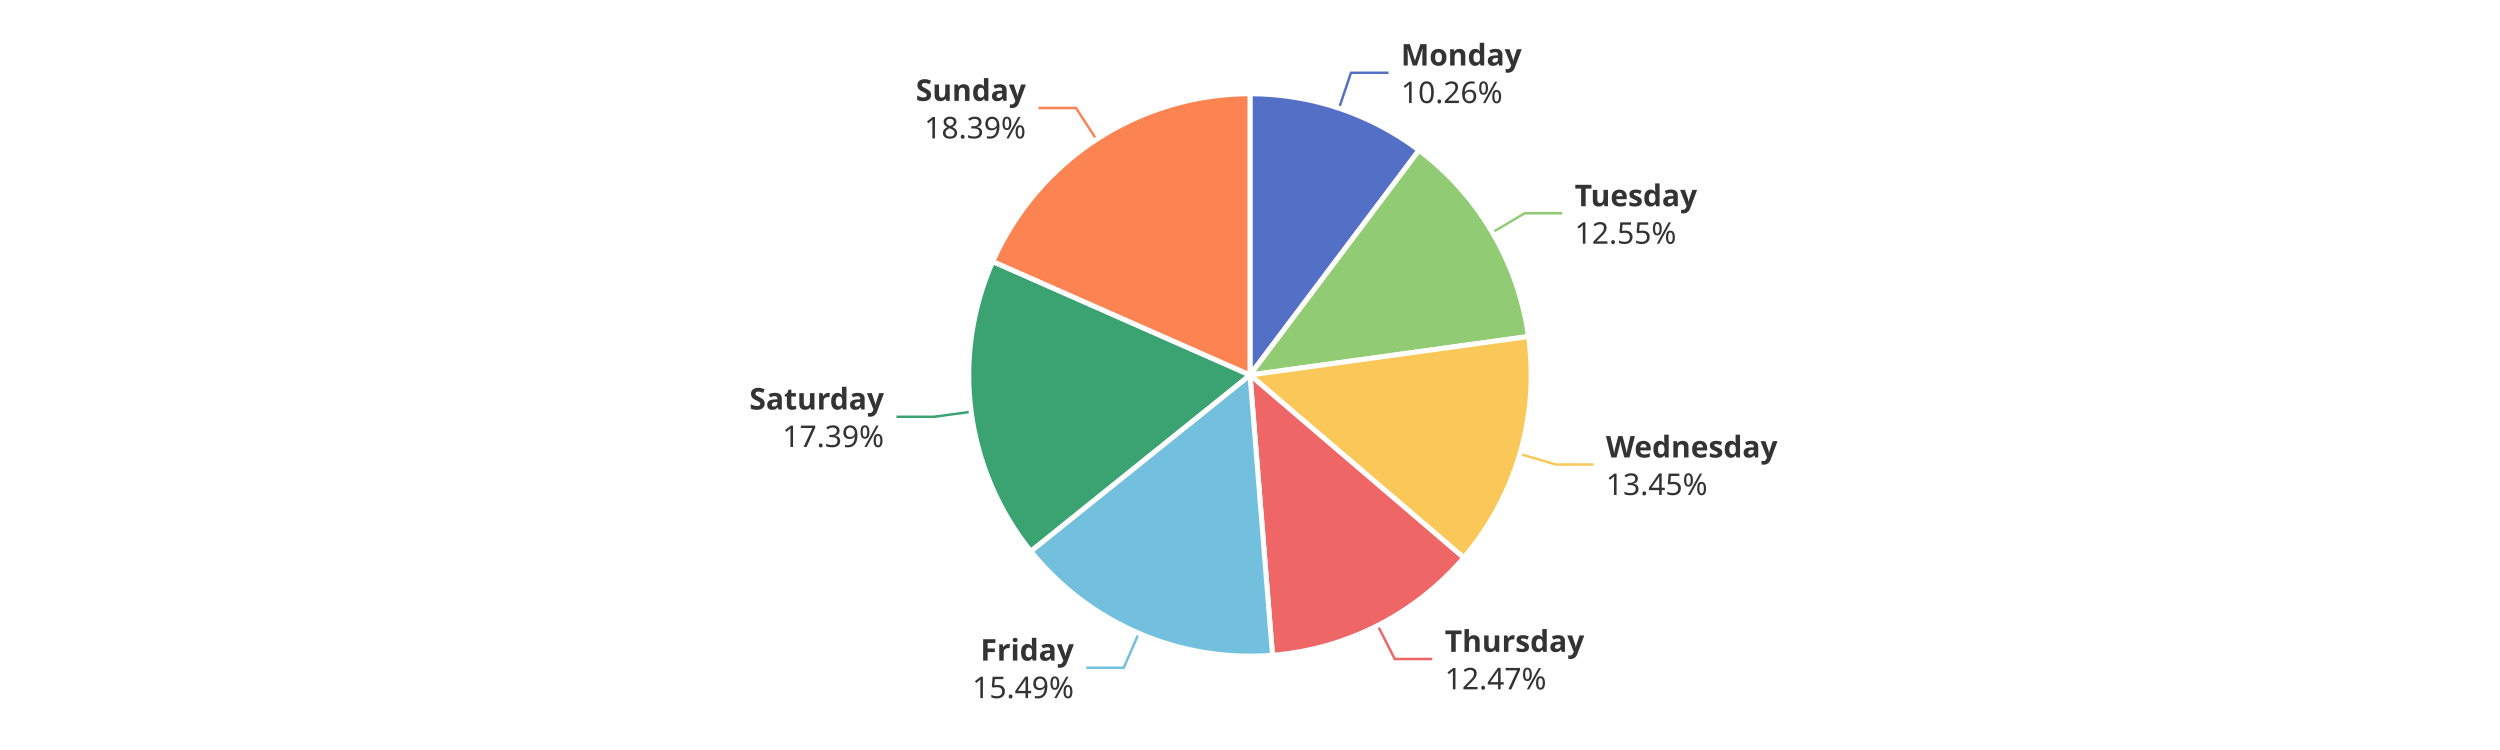
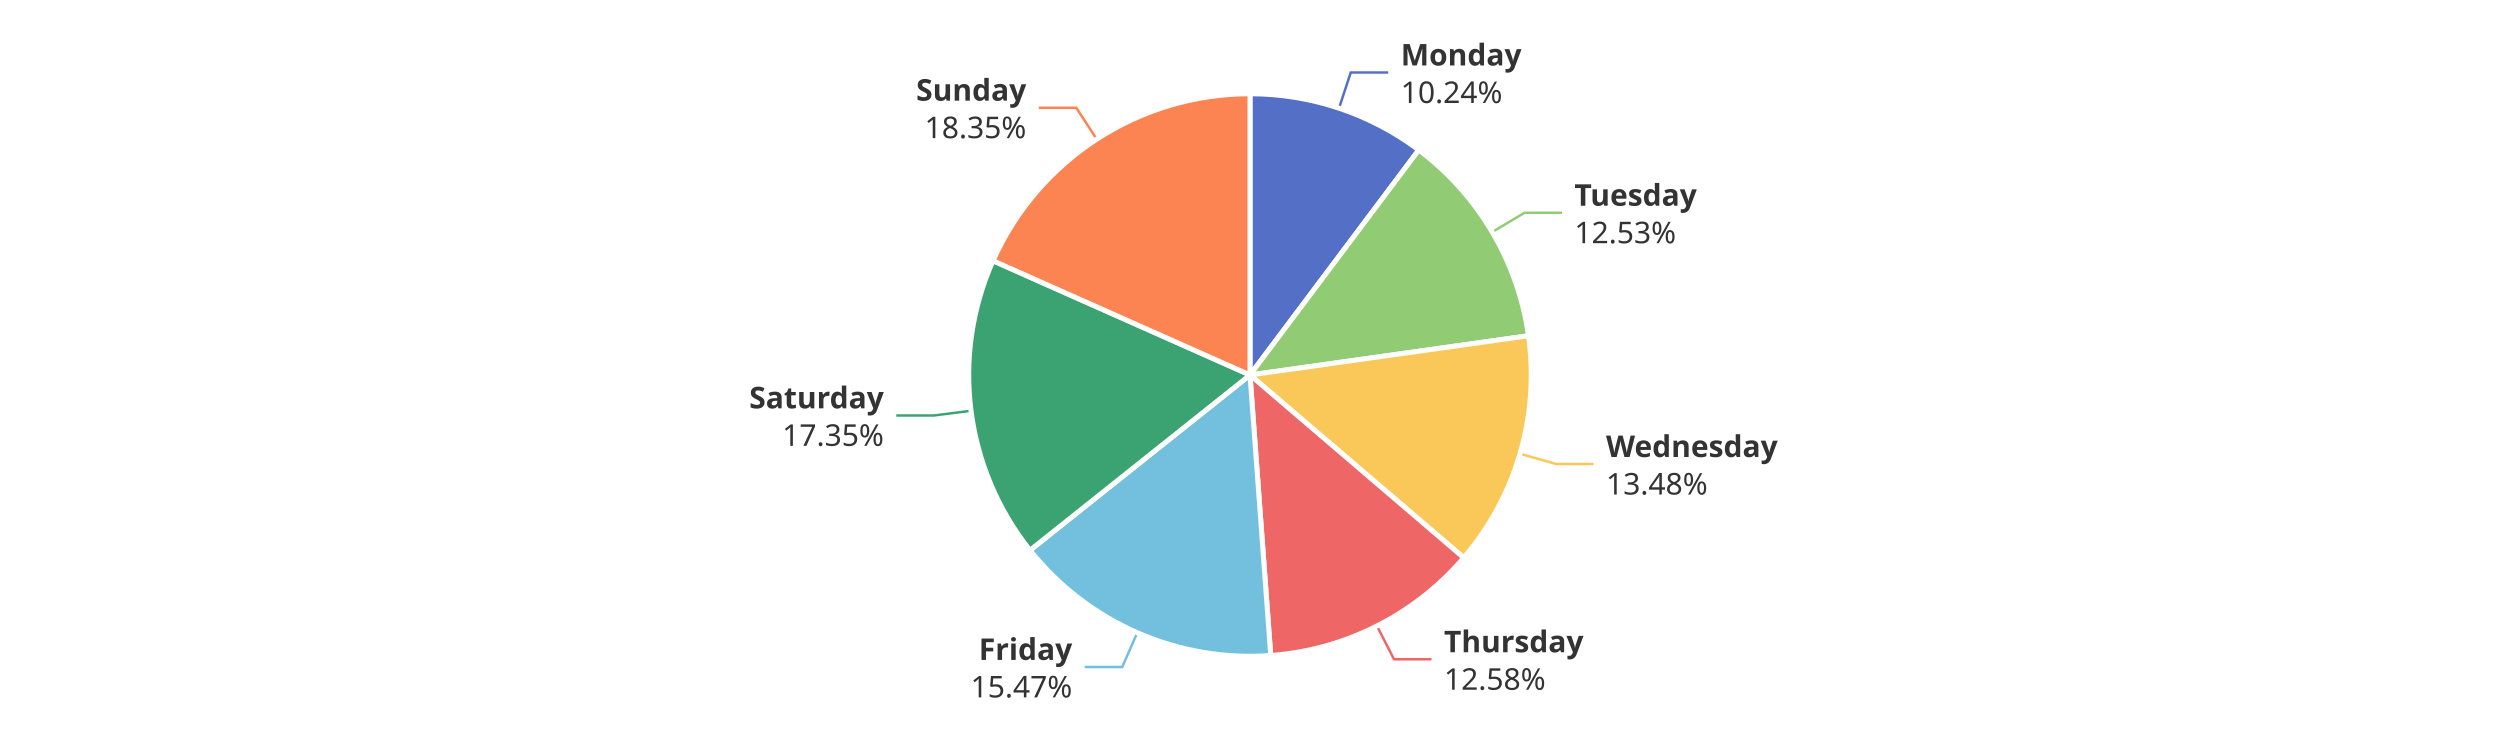
<svg xmlns="http://www.w3.org/2000/svg" width="1000" height="300" version="1.1" baseProfile="full" viewBox="0 0 1000 300">
  <rect width="1000" height="300" x="0" y="0" id="0" fill="#ffffff" />
-   <polyline points="535.6 43.3 540.4 29.1 555.4 29.1" fill="none" stroke="#5470c6" />
-   <polyline points="597 92.9 609.9 85.3 624.9 85.3" fill="none" stroke="#91cc75" />
-   <polyline points="608 181.6 622.4 185.8 637.4 185.8" fill="none" stroke="#fac858" />
-   <polyline points="551.1 250.2 557.9 263.6 572.9 263.6" fill="none" stroke="#ee6666" />
-   <polyline points="455.5 253.3 449.5 267.1 434.5 267.1" fill="none" stroke="#73c0de" />
-   <polyline points="388.5 164.7 373.6 166.7 358.6 166.7" fill="none" stroke="#3ba272" />
-   <polyline points="438.6 55.8 430.4 43.2 415.4 43.2" fill="none" stroke="#fc8452" />
-   <path d="M500 37.5A112.5 112.5 0 0 1 567.6 60.1L500 150Z" fill="#5470c6" stroke="#fff" stroke-width="2" stroke-linejoin="round" />
-   <path d="M567.6 60.1A112.5 112.5 0 0 1 611.4 134.6L500 150Z" fill="#91cc75" stroke="#fff" stroke-width="2" stroke-linejoin="round" />
-   <path d="M611.4 134.6A112.5 112.5 0 0 1 585.5 223.1L500 150Z" fill="#fac858" stroke="#fff" stroke-width="2" stroke-linejoin="round" />
-   <path d="M585.5 223.1A112.5 112.5 0 0 1 509 262.1L500 150Z" fill="#ee6666" stroke="#fff" stroke-width="2" stroke-linejoin="round" />
-   <path d="M509 262.1A112.5 112.5 0 0 1 412.3 220.5L500 150Z" fill="#73c0de" stroke="#fff" stroke-width="2" stroke-linejoin="round" />
-   <path d="M412.3 220.5A112.5 112.5 0 0 1 397.1 104.6L500 150Z" fill="#3ba272" stroke="#fff" stroke-width="2" stroke-linejoin="round" />
-   <path d="M397.1 104.6A112.5 112.5 0 0 1 500 37.5L500 150Z" fill="#fc8452" stroke="#fff" stroke-width="2" stroke-linejoin="round" />
-   <path d="M0 -15l42.8 0l0 30l-42.8 0Z" transform="translate(560.3888 29.0662)" fill="none" />
-   <text dominant-baseline="central" text-anchor="start" style="font-size:12px;font-family:sans-serif;font-weight:bold;" y="-7.5" transform="translate(560.3888 29.0662)" fill="#333" stroke="rgb(255,255,255)" stroke-width="2" paint-order="stroke" stroke-miterlimit="2">Monday</text>
-   <text dominant-baseline="central" text-anchor="start" style="font-size:12px;font-family:sans-serif;" y="7.5" transform="translate(560.3888 29.0662)" fill="#333" stroke="rgb(255,255,255)" stroke-width="2" paint-order="stroke" stroke-miterlimit="2">10.26%</text>
-   <path d="M0 -15l46.2 0l0 30l-46.2 0Z" transform="translate(629.8871 85.3387)" fill="none" />
-   <text dominant-baseline="central" text-anchor="start" style="font-size:12px;font-family:sans-serif;font-weight:bold;" y="-7.5" transform="translate(629.8871 85.3387)" fill="#333" stroke="rgb(255,255,255)" stroke-width="2" paint-order="stroke" stroke-miterlimit="2">Tuesday</text>
-   <text dominant-baseline="central" text-anchor="start" style="font-size:12px;font-family:sans-serif;" y="7.5" transform="translate(629.8871 85.3387)" fill="#333" stroke="rgb(255,255,255)" stroke-width="2" paint-order="stroke" stroke-miterlimit="2">12.55%</text>
-   <path d="M0 -15l63.6 0l0 30l-63.6 0Z" transform="translate(642.3589 185.8405)" fill="none" />
-   <text dominant-baseline="central" text-anchor="start" style="font-size:12px;font-family:sans-serif;font-weight:bold;" y="-7.5" transform="translate(642.3589 185.8405)" fill="#333" stroke="rgb(255,255,255)" stroke-width="2" paint-order="stroke" stroke-miterlimit="2">Wednesday</text>
-   <text dominant-baseline="central" text-anchor="start" style="font-size:12px;font-family:sans-serif;" y="7.5" transform="translate(642.3589 185.8405)" fill="#333" stroke="rgb(255,255,255)" stroke-width="2" paint-order="stroke" stroke-miterlimit="2">13.45%</text>
-   <path d="M0 -15l50.2 0l0 30l-50.2 0Z" transform="translate(577.9195 263.5851)" fill="none" />
-   <text dominant-baseline="central" text-anchor="start" style="font-size:12px;font-family:sans-serif;font-weight:bold;" y="-7.5" transform="translate(577.9195 263.5851)" fill="#333" stroke="rgb(255,255,255)" stroke-width="2" paint-order="stroke" stroke-miterlimit="2">Thursday</text>
-   <text dominant-baseline="central" text-anchor="start" style="font-size:12px;font-family:sans-serif;" y="7.5" transform="translate(577.9195 263.5851)" fill="#333" stroke="rgb(255,255,255)" stroke-width="2" paint-order="stroke" stroke-miterlimit="2">12.47%</text>
-   <path d="M-40.9 -15l40.9 0l0 30l-40.9 0Z" transform="translate(429.5475 267.0931)" fill="none" />
-   <text dominant-baseline="central" text-anchor="end" style="font-size:12px;font-family:sans-serif;font-weight:bold;" y="-7.5" transform="translate(429.5475 267.0931)" fill="#333" stroke="rgb(255,255,255)" stroke-width="2" paint-order="stroke" stroke-miterlimit="2">Friday</text>
-   <text dominant-baseline="central" text-anchor="end" style="font-size:12px;font-family:sans-serif;" y="7.5" transform="translate(429.5475 267.0931)" fill="#333" stroke="rgb(255,255,255)" stroke-width="2" paint-order="stroke" stroke-miterlimit="2">15.49%</text>
-   <path d="M-48.2 -15l48.2 0l0 30l-48.2 0Z" transform="translate(353.5925 166.6553)" fill="none" />
-   <text dominant-baseline="central" text-anchor="end" style="font-size:12px;font-family:sans-serif;font-weight:bold;" y="-7.5" transform="translate(353.5925 166.6553)" fill="#333" stroke="rgb(255,255,255)" stroke-width="2" paint-order="stroke" stroke-miterlimit="2">Saturday</text>
-   <text dominant-baseline="central" text-anchor="end" style="font-size:12px;font-family:sans-serif;" y="7.5" transform="translate(353.5925 166.6553)" fill="#333" stroke="rgb(255,255,255)" stroke-width="2" paint-order="stroke" stroke-miterlimit="2">17.39%</text>
-   <path d="M-40.9 -15l40.9 0l0 30l-40.9 0Z" transform="translate(410.3683 43.1933)" fill="none" />
-   <text dominant-baseline="central" text-anchor="end" style="font-size:12px;font-family:sans-serif;font-weight:bold;" y="-7.5" transform="translate(410.3683 43.1933)" fill="#333" stroke="rgb(255,255,255)" stroke-width="2" paint-order="stroke" stroke-miterlimit="2">Sunday</text>
-   <text dominant-baseline="central" text-anchor="end" style="font-size:12px;font-family:sans-serif;" y="7.5" transform="translate(410.3683 43.1933)" fill="#333" stroke="rgb(255,255,255)" stroke-width="2" paint-order="stroke" stroke-miterlimit="2">18.39%</text>
+   <polyline points="535.6 43.3 540.3 29 555.3 29" fill="none" stroke="#5470c6" />
+   <polyline points="596.9 92.8 609.8 85.1 624.8 85.1" fill="none" stroke="#91cc75" />
+   <polyline points="608 181.5 622.4 185.6 637.4 185.6" fill="none" stroke="#fac858" />
+   <polyline points="550.8 250.4 557.6 263.7 572.6 263.7" fill="none" stroke="#ee6666" />
+   <polyline points="454.9 253.1 448.9 266.8 433.9 266.8" fill="none" stroke="#73c0de" />
+   <polyline points="388.4 164.3 373.5 166.2 358.5 166.2" fill="none" stroke="#3ba272" />
+   <polyline points="438.7 55.7 430.5 43.1 415.5 43.1" fill="none" stroke="#fc8452" />
+   <path d="M500 37.5A112.5 112.5 0 0 1 567.5 60L500 150Z" fill="#5470c6" stroke="#fff" stroke-width="2" stroke-linejoin="round" />
+   <path d="M567.5 60A112.5 112.5 0 0 1 611.4 134.3L500 150Z" fill="#91cc75" stroke="#fff" stroke-width="2" stroke-linejoin="round" />
+   <path d="M611.4 134.3A112.5 112.5 0 0 1 585.5 223.1L500 150Z" fill="#fac858" stroke="#fff" stroke-width="2" stroke-linejoin="round" />
+   <path d="M585.5 223.1A112.5 112.5 0 0 1 508.3 262.2L500 150Z" fill="#ee6666" stroke="#fff" stroke-width="2" stroke-linejoin="round" />
+   <path d="M508.3 262.2A112.5 112.5 0 0 1 412 220.1L500 150Z" fill="#73c0de" stroke="#fff" stroke-width="2" stroke-linejoin="round" />
+   <path d="M412 220.1A112.5 112.5 0 0 1 397.2 104.3L500 150Z" fill="#3ba272" stroke="#fff" stroke-width="2" stroke-linejoin="round" />
+   <path d="M397.2 104.3A112.5 112.5 0 0 1 500 37.5L500 150Z" fill="#fc8452" stroke="#fff" stroke-width="2" stroke-linejoin="round" />
+   <path d="M0 -15l42.8 0l0 30l-42.8 0Z" transform="translate(560.3128 29.0408)" fill="none" />
+   <text dominant-baseline="central" text-anchor="start" style="font-size:12px;font-family:sans-serif;font-weight:bold;" y="-7.5" transform="translate(560.3128 29.0408)" fill="#333" stroke="rgb(255,255,255)" stroke-width="2" paint-order="stroke" stroke-miterlimit="2">Monday</text>
+   <text dominant-baseline="central" text-anchor="start" style="font-size:12px;font-family:sans-serif;" y="7.5" transform="translate(560.3128 29.0408)" fill="#333" stroke="rgb(255,255,255)" stroke-width="2" paint-order="stroke" stroke-miterlimit="2">10.24%</text>
+   <path d="M0 -15l46.2 0l0 30l-46.2 0Z" transform="translate(629.765 85.1317)" fill="none" />
+   <text dominant-baseline="central" text-anchor="start" style="font-size:12px;font-family:sans-serif;font-weight:bold;" y="-7.5" transform="translate(629.765 85.1317)" fill="#333" stroke="rgb(255,255,255)" stroke-width="2" paint-order="stroke" stroke-miterlimit="2">Tuesday</text>
+   <text dominant-baseline="central" text-anchor="start" style="font-size:12px;font-family:sans-serif;" y="7.5" transform="translate(629.765 85.1317)" fill="#333" stroke="rgb(255,255,255)" stroke-width="2" paint-order="stroke" stroke-miterlimit="2">12.53%</text>
+   <path d="M0 -15l63.6 0l0 30l-63.6 0Z" transform="translate(642.4151 185.6483)" fill="none" />
+   <text dominant-baseline="central" text-anchor="start" style="font-size:12px;font-family:sans-serif;font-weight:bold;" y="-7.5" transform="translate(642.4151 185.6483)" fill="#333" stroke="rgb(255,255,255)" stroke-width="2" paint-order="stroke" stroke-miterlimit="2">Wednesday</text>
+   <text dominant-baseline="central" text-anchor="start" style="font-size:12px;font-family:sans-serif;" y="7.5" transform="translate(642.4151 185.6483)" fill="#333" stroke="rgb(255,255,255)" stroke-width="2" paint-order="stroke" stroke-miterlimit="2">13.48%</text>
+   <path d="M0 -15l50.2 0l0 30l-50.2 0Z" transform="translate(577.5981 263.7485)" fill="none" />
+   <text dominant-baseline="central" text-anchor="start" style="font-size:12px;font-family:sans-serif;font-weight:bold;" y="-7.5" transform="translate(577.5981 263.7485)" fill="#333" stroke="rgb(255,255,255)" stroke-width="2" paint-order="stroke" stroke-miterlimit="2">Thursday</text>
+   <text dominant-baseline="central" text-anchor="start" style="font-size:12px;font-family:sans-serif;" y="7.5" transform="translate(577.5981 263.7485)" fill="#333" stroke="rgb(255,255,255)" stroke-width="2" paint-order="stroke" stroke-miterlimit="2">12.58%</text>
+   <path d="M-40.9 -15l40.9 0l0 30l-40.9 0Z" transform="translate(428.8862 266.8059)" fill="none" />
+   <text dominant-baseline="central" text-anchor="end" style="font-size:12px;font-family:sans-serif;font-weight:bold;" y="-7.5" transform="translate(428.8862 266.8059)" fill="#333" stroke="rgb(255,255,255)" stroke-width="2" paint-order="stroke" stroke-miterlimit="2">Friday</text>
+   <text dominant-baseline="central" text-anchor="end" style="font-size:12px;font-family:sans-serif;" y="7.5" transform="translate(428.8862 266.8059)" fill="#333" stroke="rgb(255,255,255)" stroke-width="2" paint-order="stroke" stroke-miterlimit="2">15.47%</text>
+   <path d="M-48.2 -15l48.2 0l0 30l-48.2 0Z" transform="translate(353.5306 166.1787)" fill="none" />
+   <text dominant-baseline="central" text-anchor="end" style="font-size:12px;font-family:sans-serif;font-weight:bold;" y="-7.5" transform="translate(353.5306 166.1787)" fill="#333" stroke="rgb(255,255,255)" stroke-width="2" paint-order="stroke" stroke-miterlimit="2">Saturday</text>
+   <text dominant-baseline="central" text-anchor="end" style="font-size:12px;font-family:sans-serif;" y="7.5" transform="translate(353.5306 166.1787)" fill="#333" stroke="rgb(255,255,255)" stroke-width="2" paint-order="stroke" stroke-miterlimit="2">17.35%</text>
+   <path d="M-40.9 -15l40.9 0l0 30l-40.9 0Z" transform="translate(410.5025 43.1059)" fill="none" />
+   <text dominant-baseline="central" text-anchor="end" style="font-size:12px;font-family:sans-serif;font-weight:bold;" y="-7.5" transform="translate(410.5025 43.1059)" fill="#333" stroke="rgb(255,255,255)" stroke-width="2" paint-order="stroke" stroke-miterlimit="2">Sunday</text>
+   <text dominant-baseline="central" text-anchor="end" style="font-size:12px;font-family:sans-serif;" y="7.5" transform="translate(410.5025 43.1059)" fill="#333" stroke="rgb(255,255,255)" stroke-width="2" paint-order="stroke" stroke-miterlimit="2">18.35%</text>
</svg>
